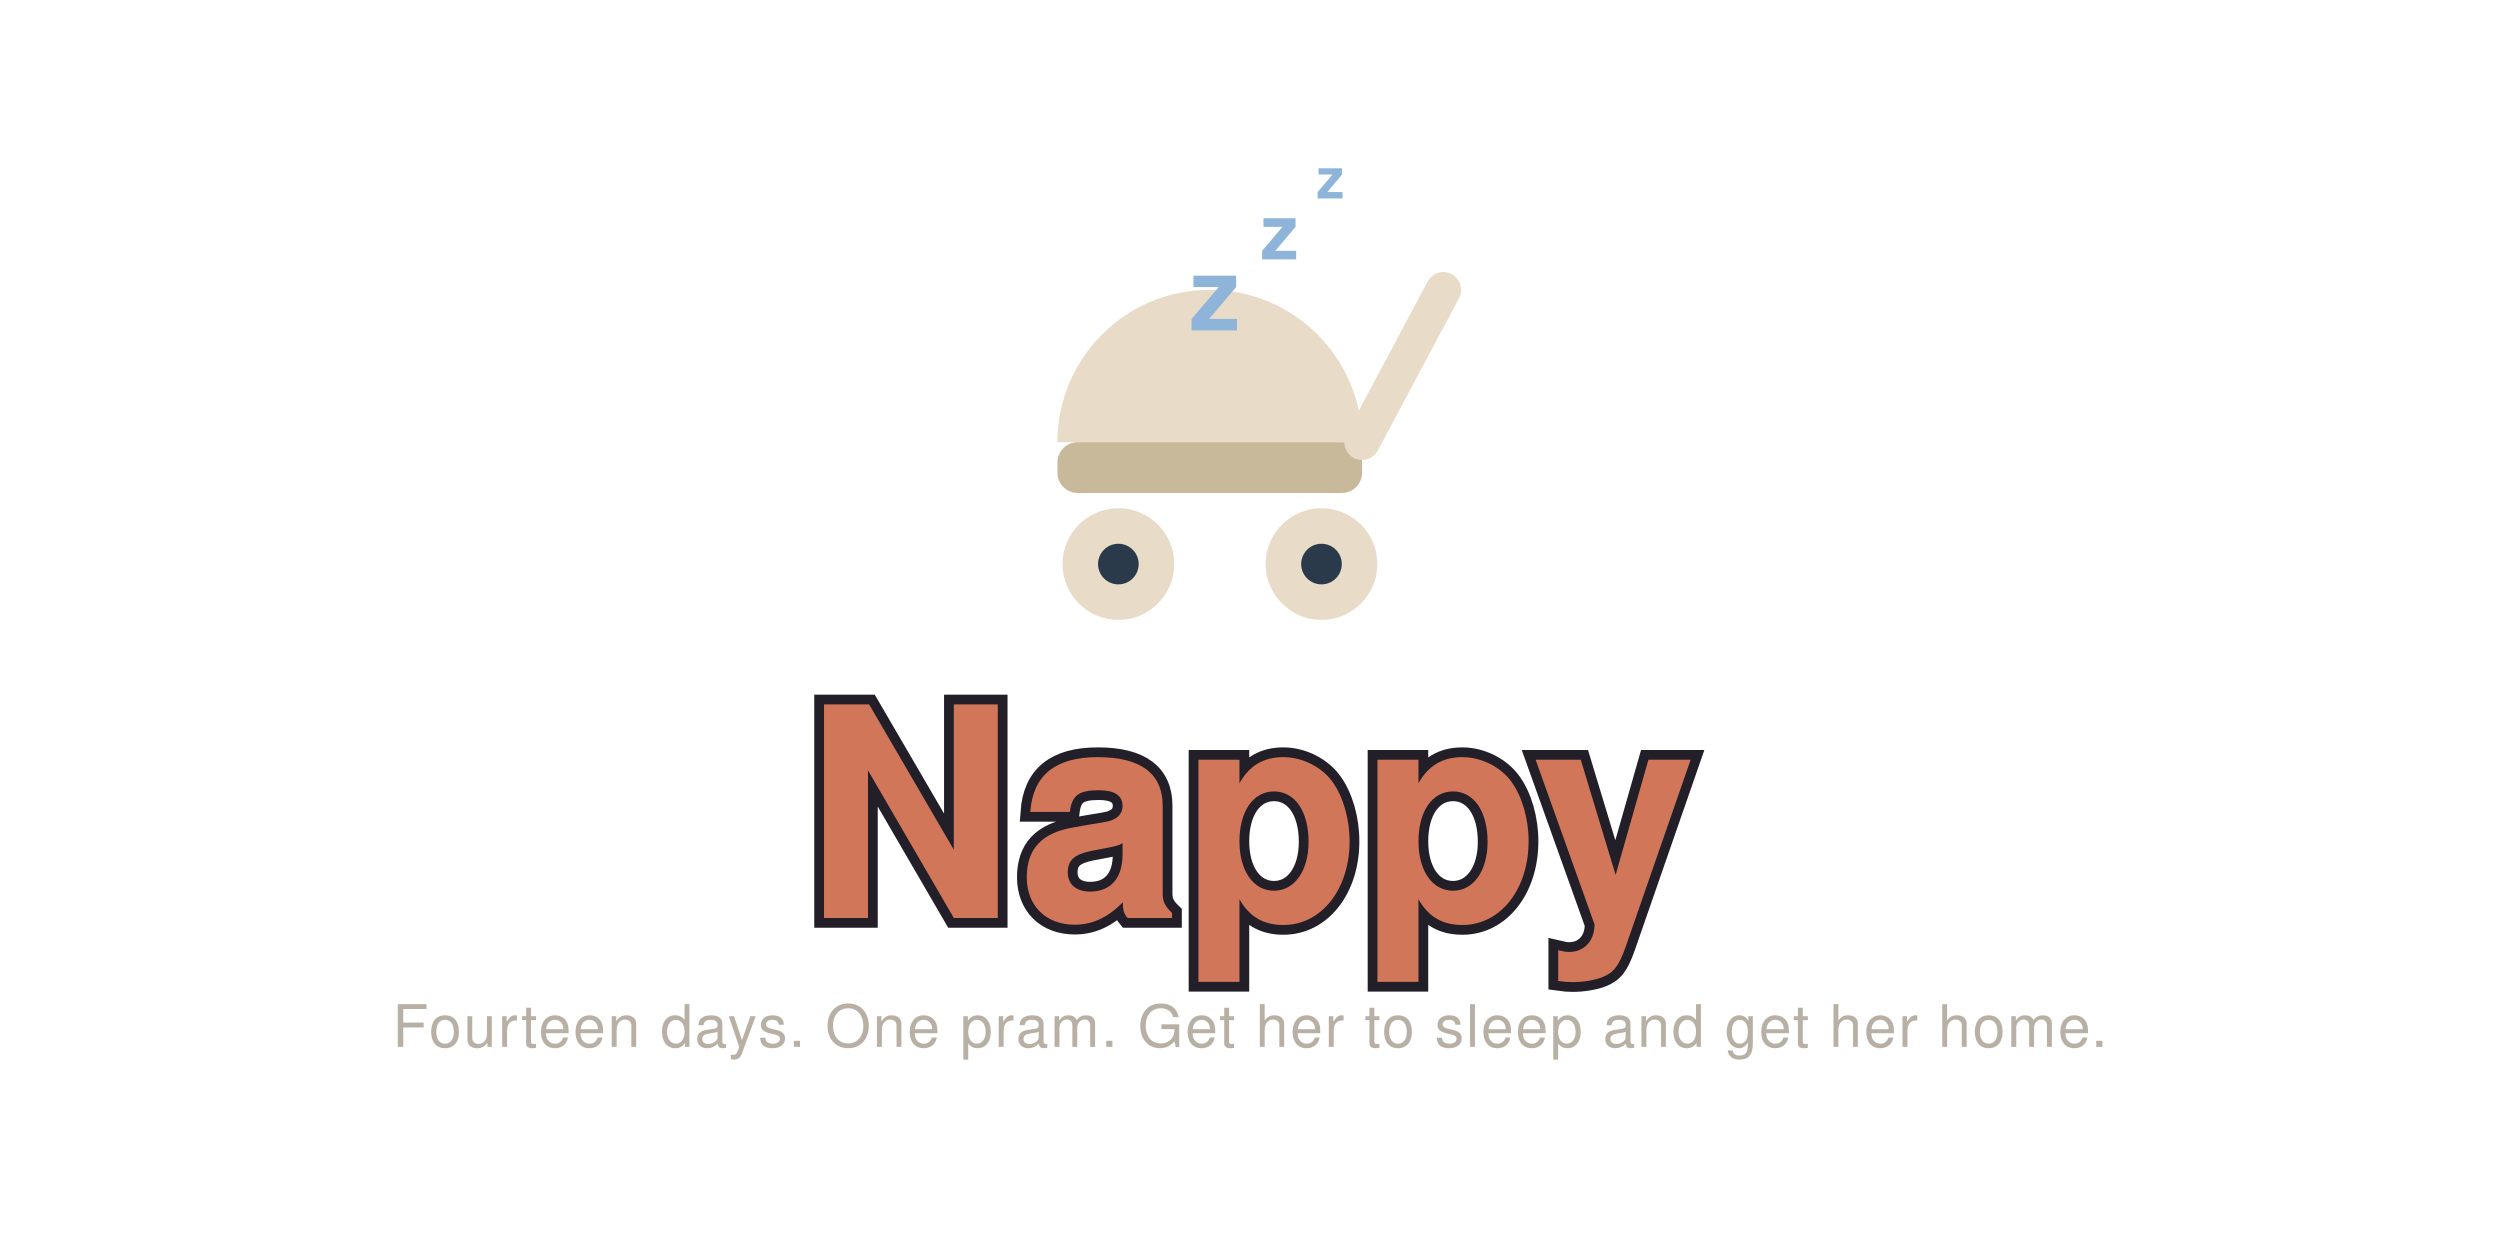
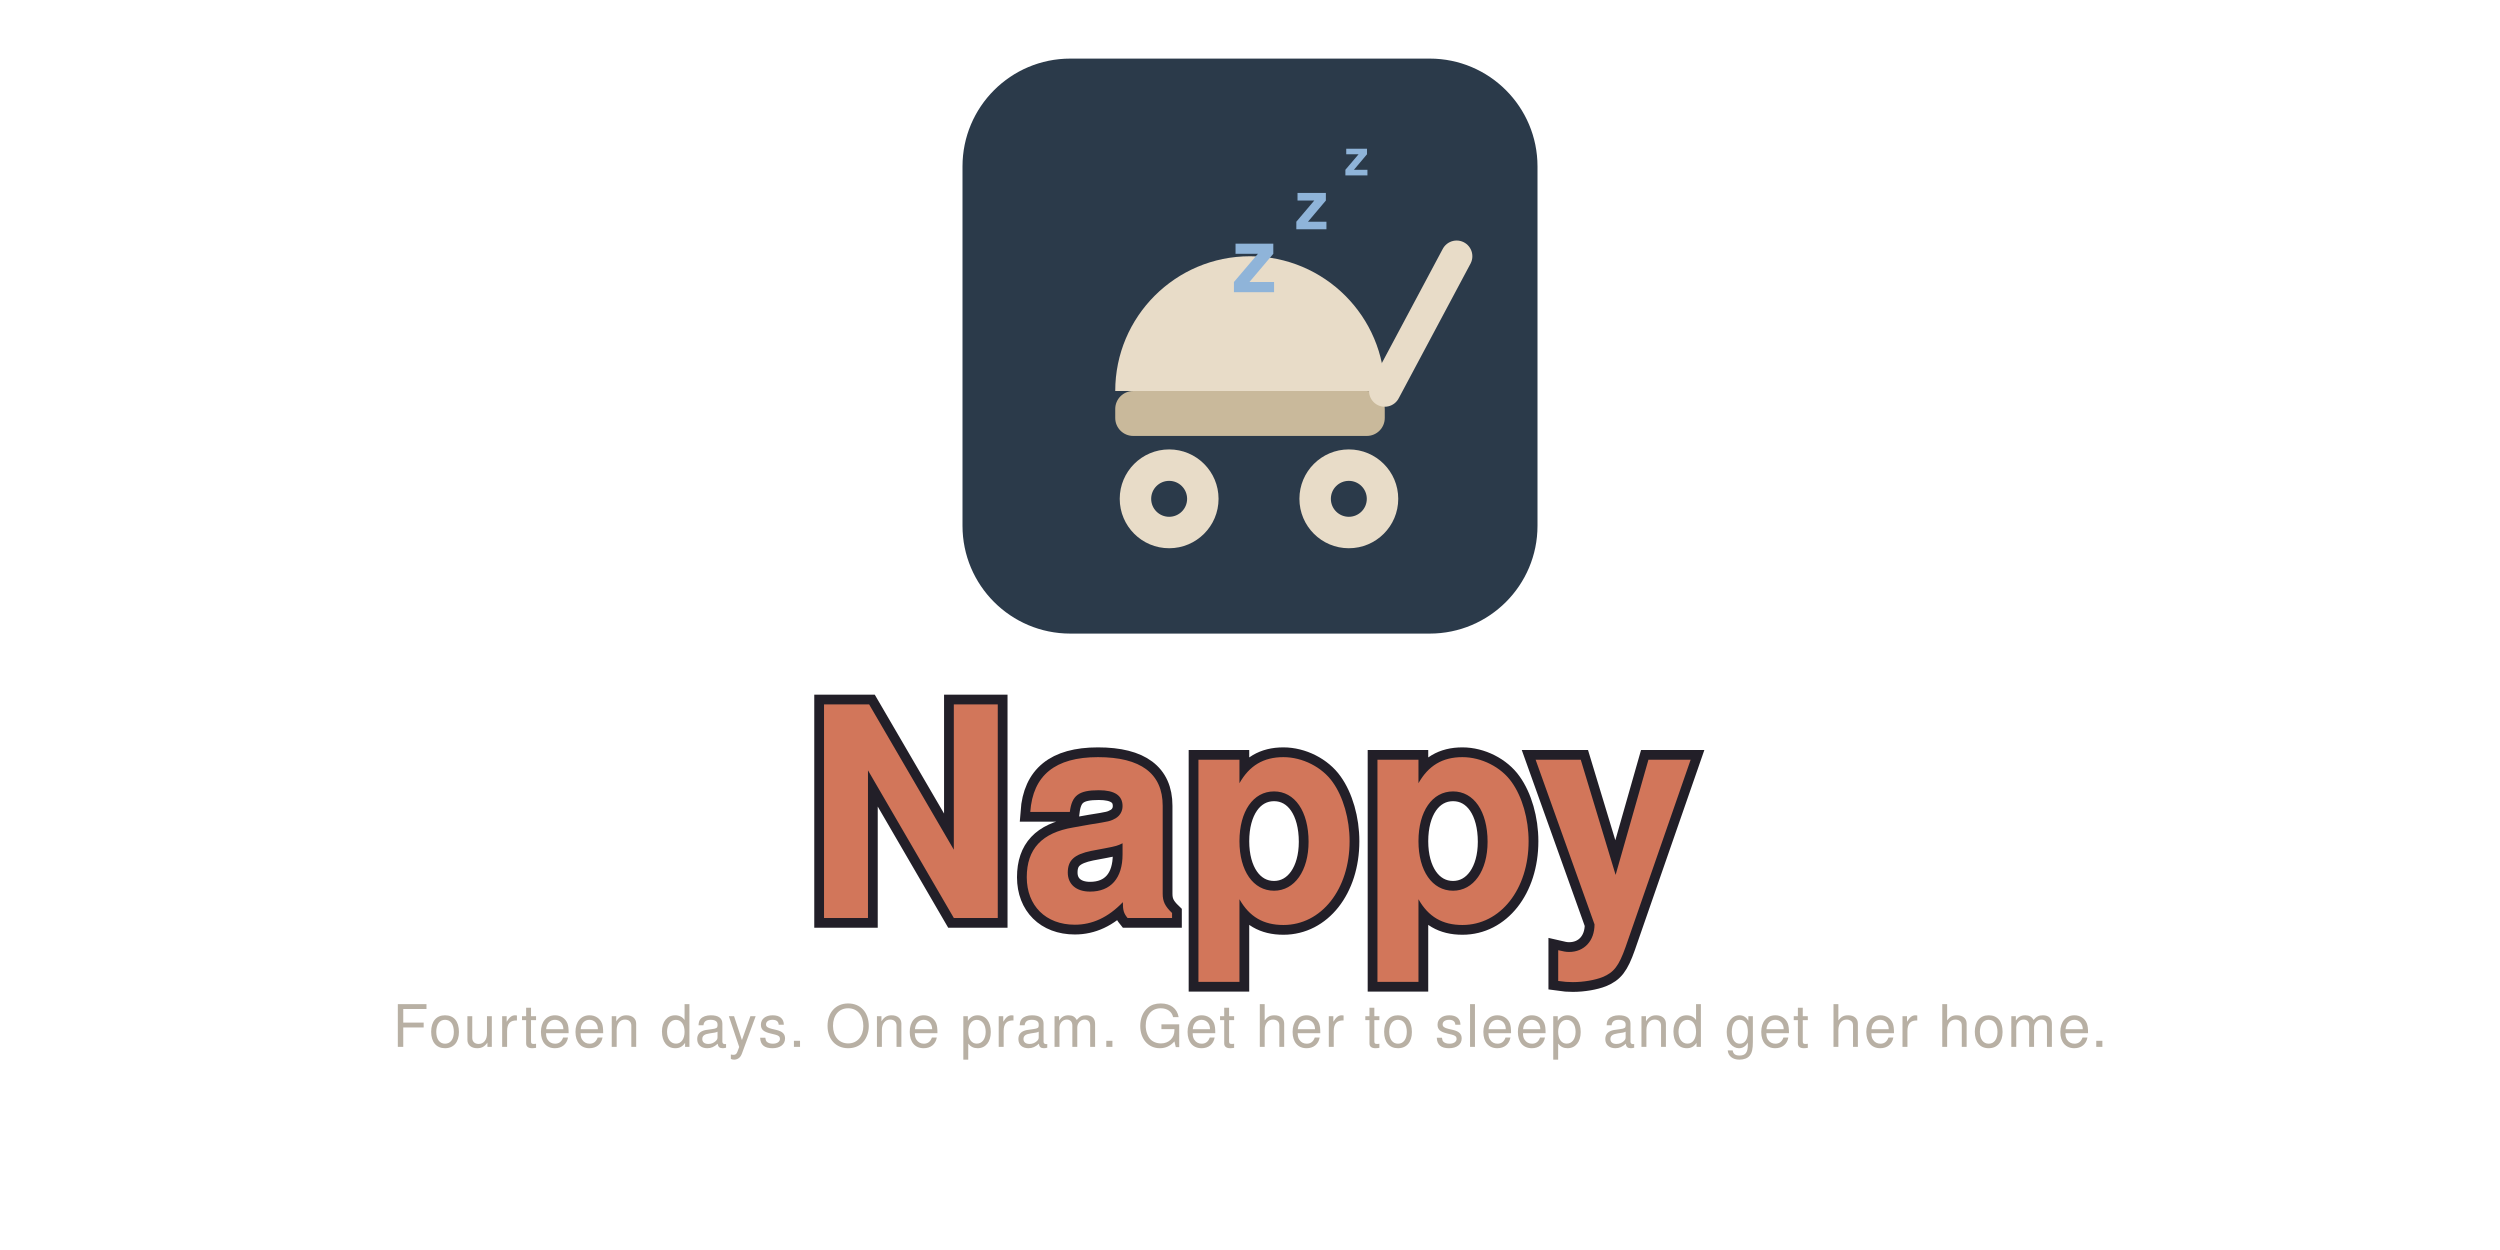
<svg xmlns="http://www.w3.org/2000/svg" width="1280" height="640" viewBox="0 0 1280 640">
-   <g transform="translate(453 34) scale(2.6)">
+   <g transform="translate(492.8 30) scale(2.3)">
+     <rect width="128" height="128" rx="24" fill="#2b3a4a" />
    <path d="M34 74 A30 30 0 0 1 94 74 Z" fill="#e8dcc8" />
    <rect x="34" y="74" width="60" height="10" rx="4" fill="#c9b99b" />
    <path d="M94 74 L110 44" stroke="#e8dcc8" stroke-width="7" stroke-linecap="round" fill="none" />
    <circle cx="46" cy="98" r="11" fill="#e8dcc8" />
    <circle cx="46" cy="98" r="4" fill="#2b3a4a" />
    <circle cx="86" cy="98" r="11" fill="#e8dcc8" />
    <circle cx="86" cy="98" r="4" fill="#2b3a4a" />
    <g fill="#8fb4d9" font-family="Helvetica, Arial, sans-serif" font-weight="bold">
      <text x="60" y="52" font-size="20">z</text>
      <text x="74" y="38" font-size="15">z</text>
      <text x="85" y="26" font-size="11">z</text>
    </g>
  </g>
  <text x="640" y="470" text-anchor="middle" font-family="Helvetica, Arial, sans-serif" font-weight="bold" font-size="150" fill="#d2765a" stroke="#221f28" stroke-width="10" paint-order="stroke fill">Nappy</text>
  <text x="640" y="536" text-anchor="middle" font-family="Helvetica, Arial, sans-serif" font-size="30" fill="#b8b0a4" letter-spacing="1">Fourteen days. One pram. Get her to sleep and get her home.</text>
</svg>
